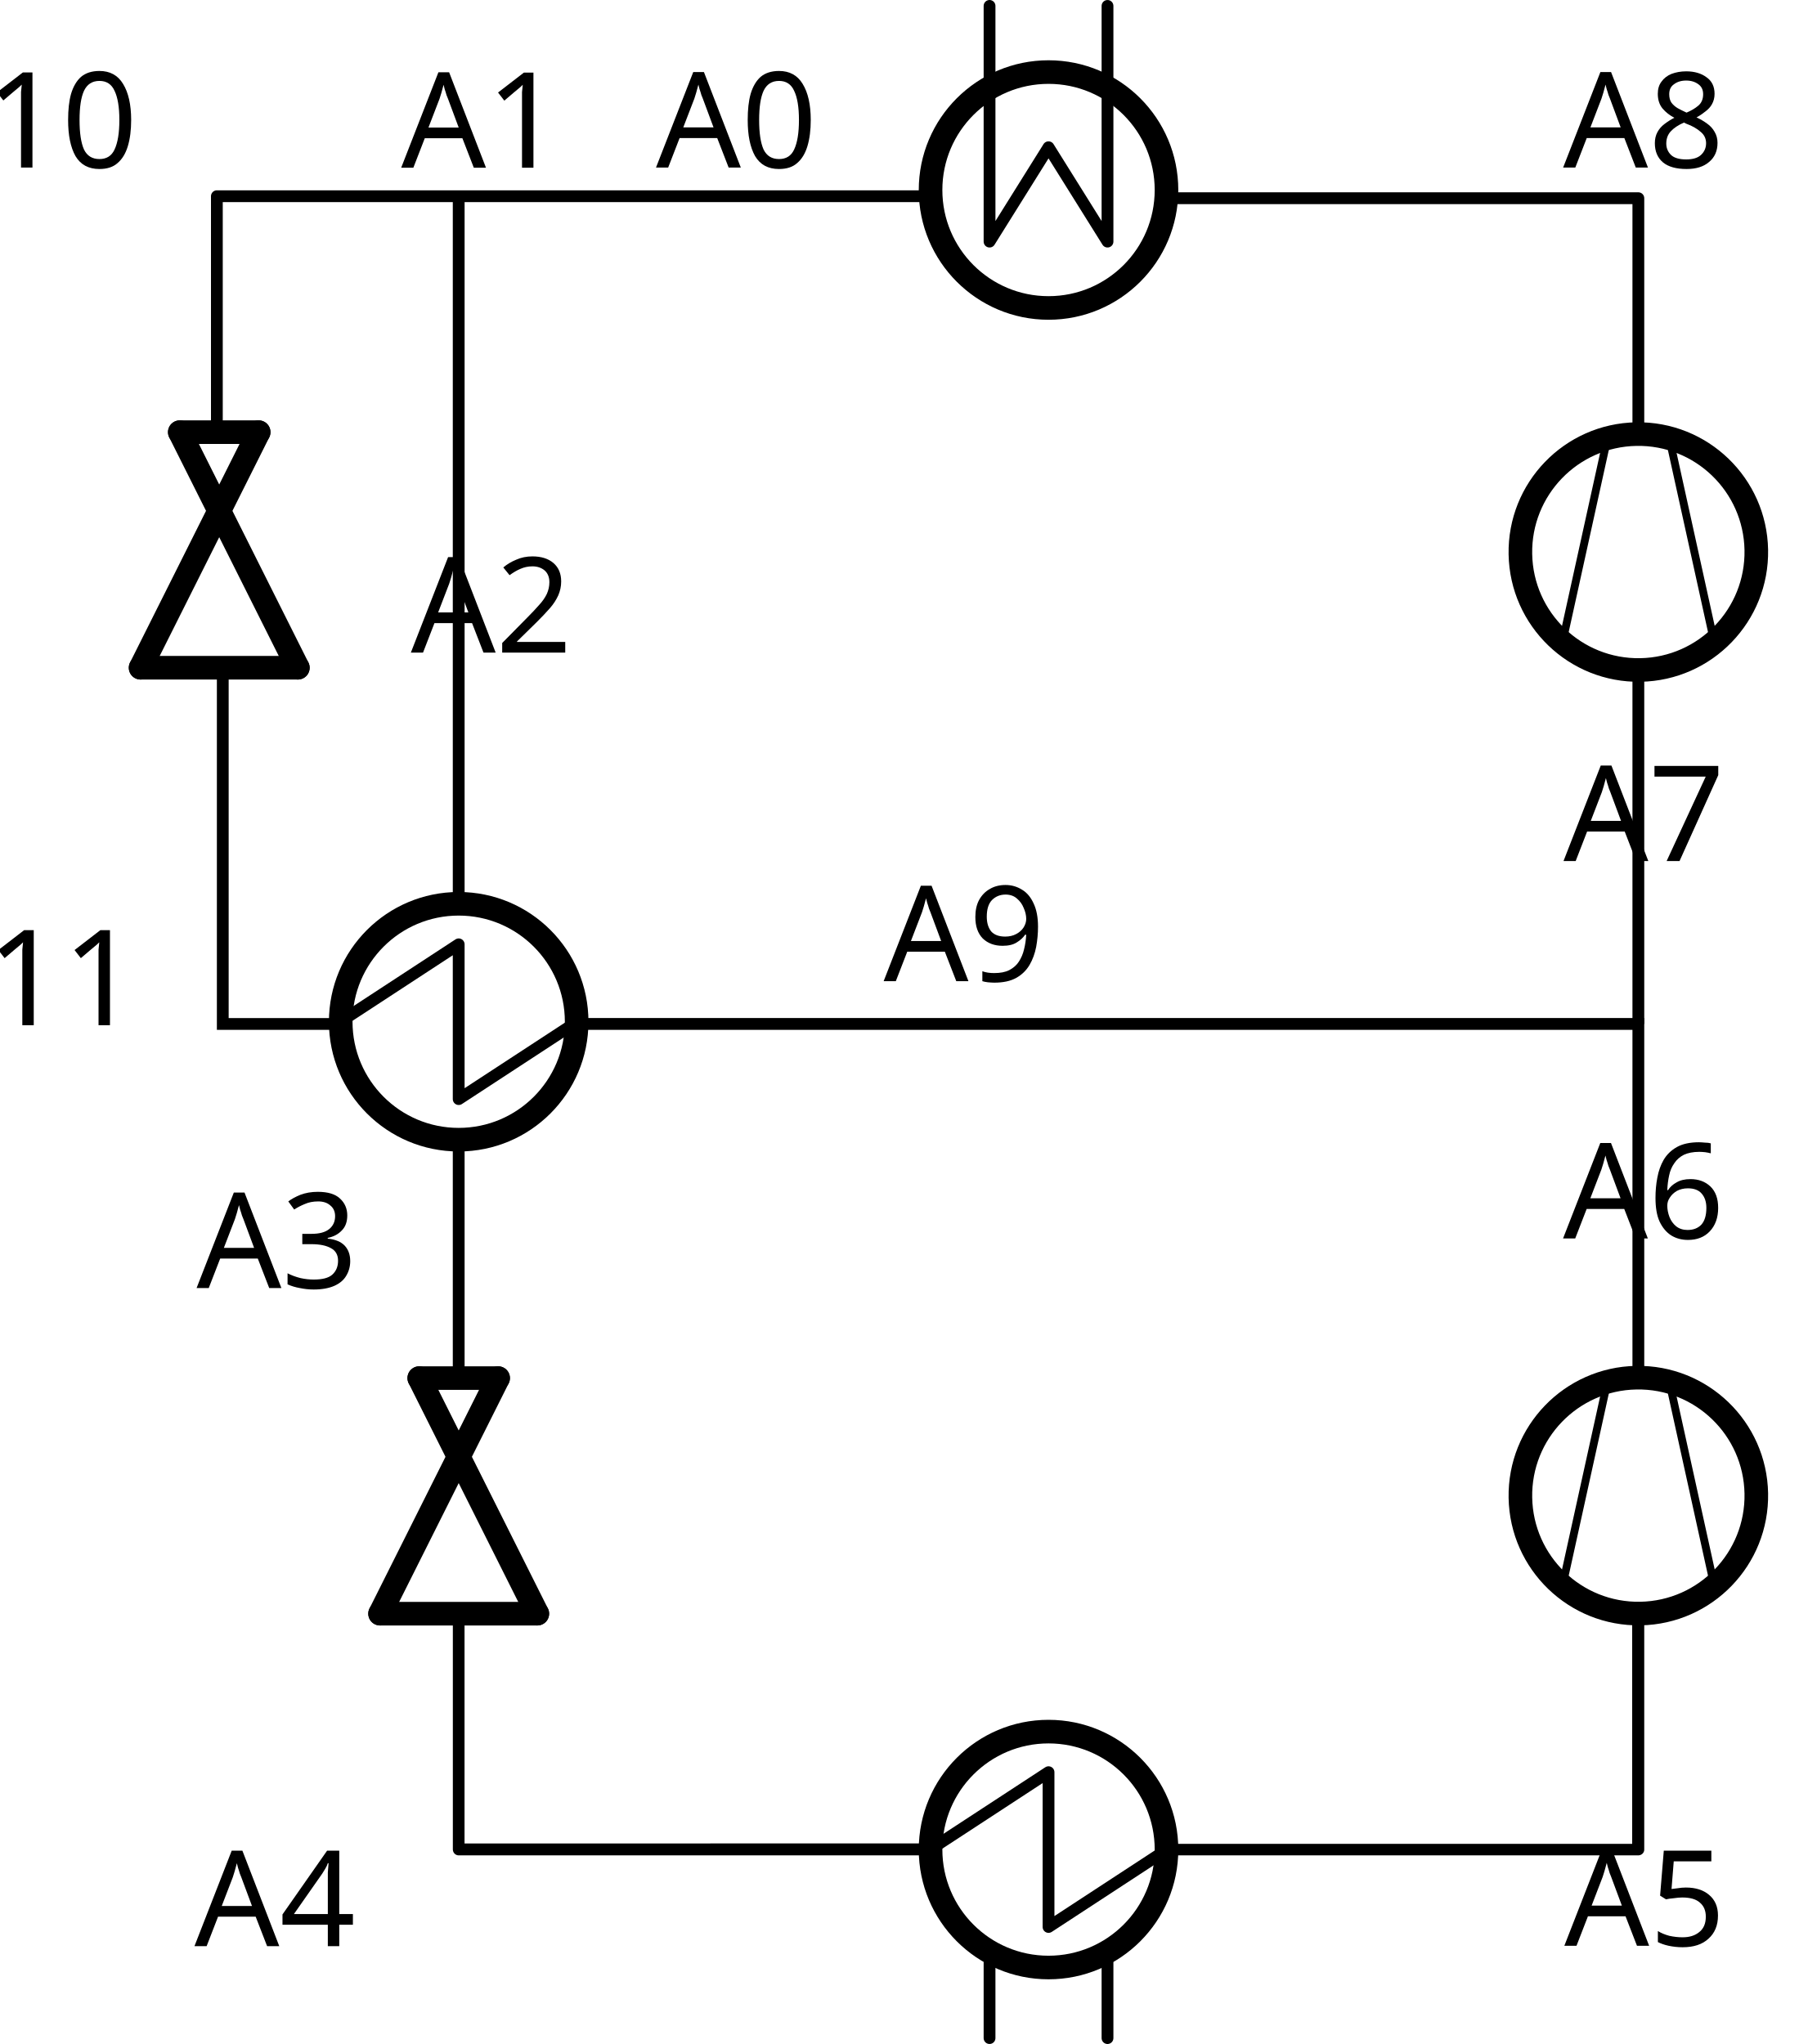
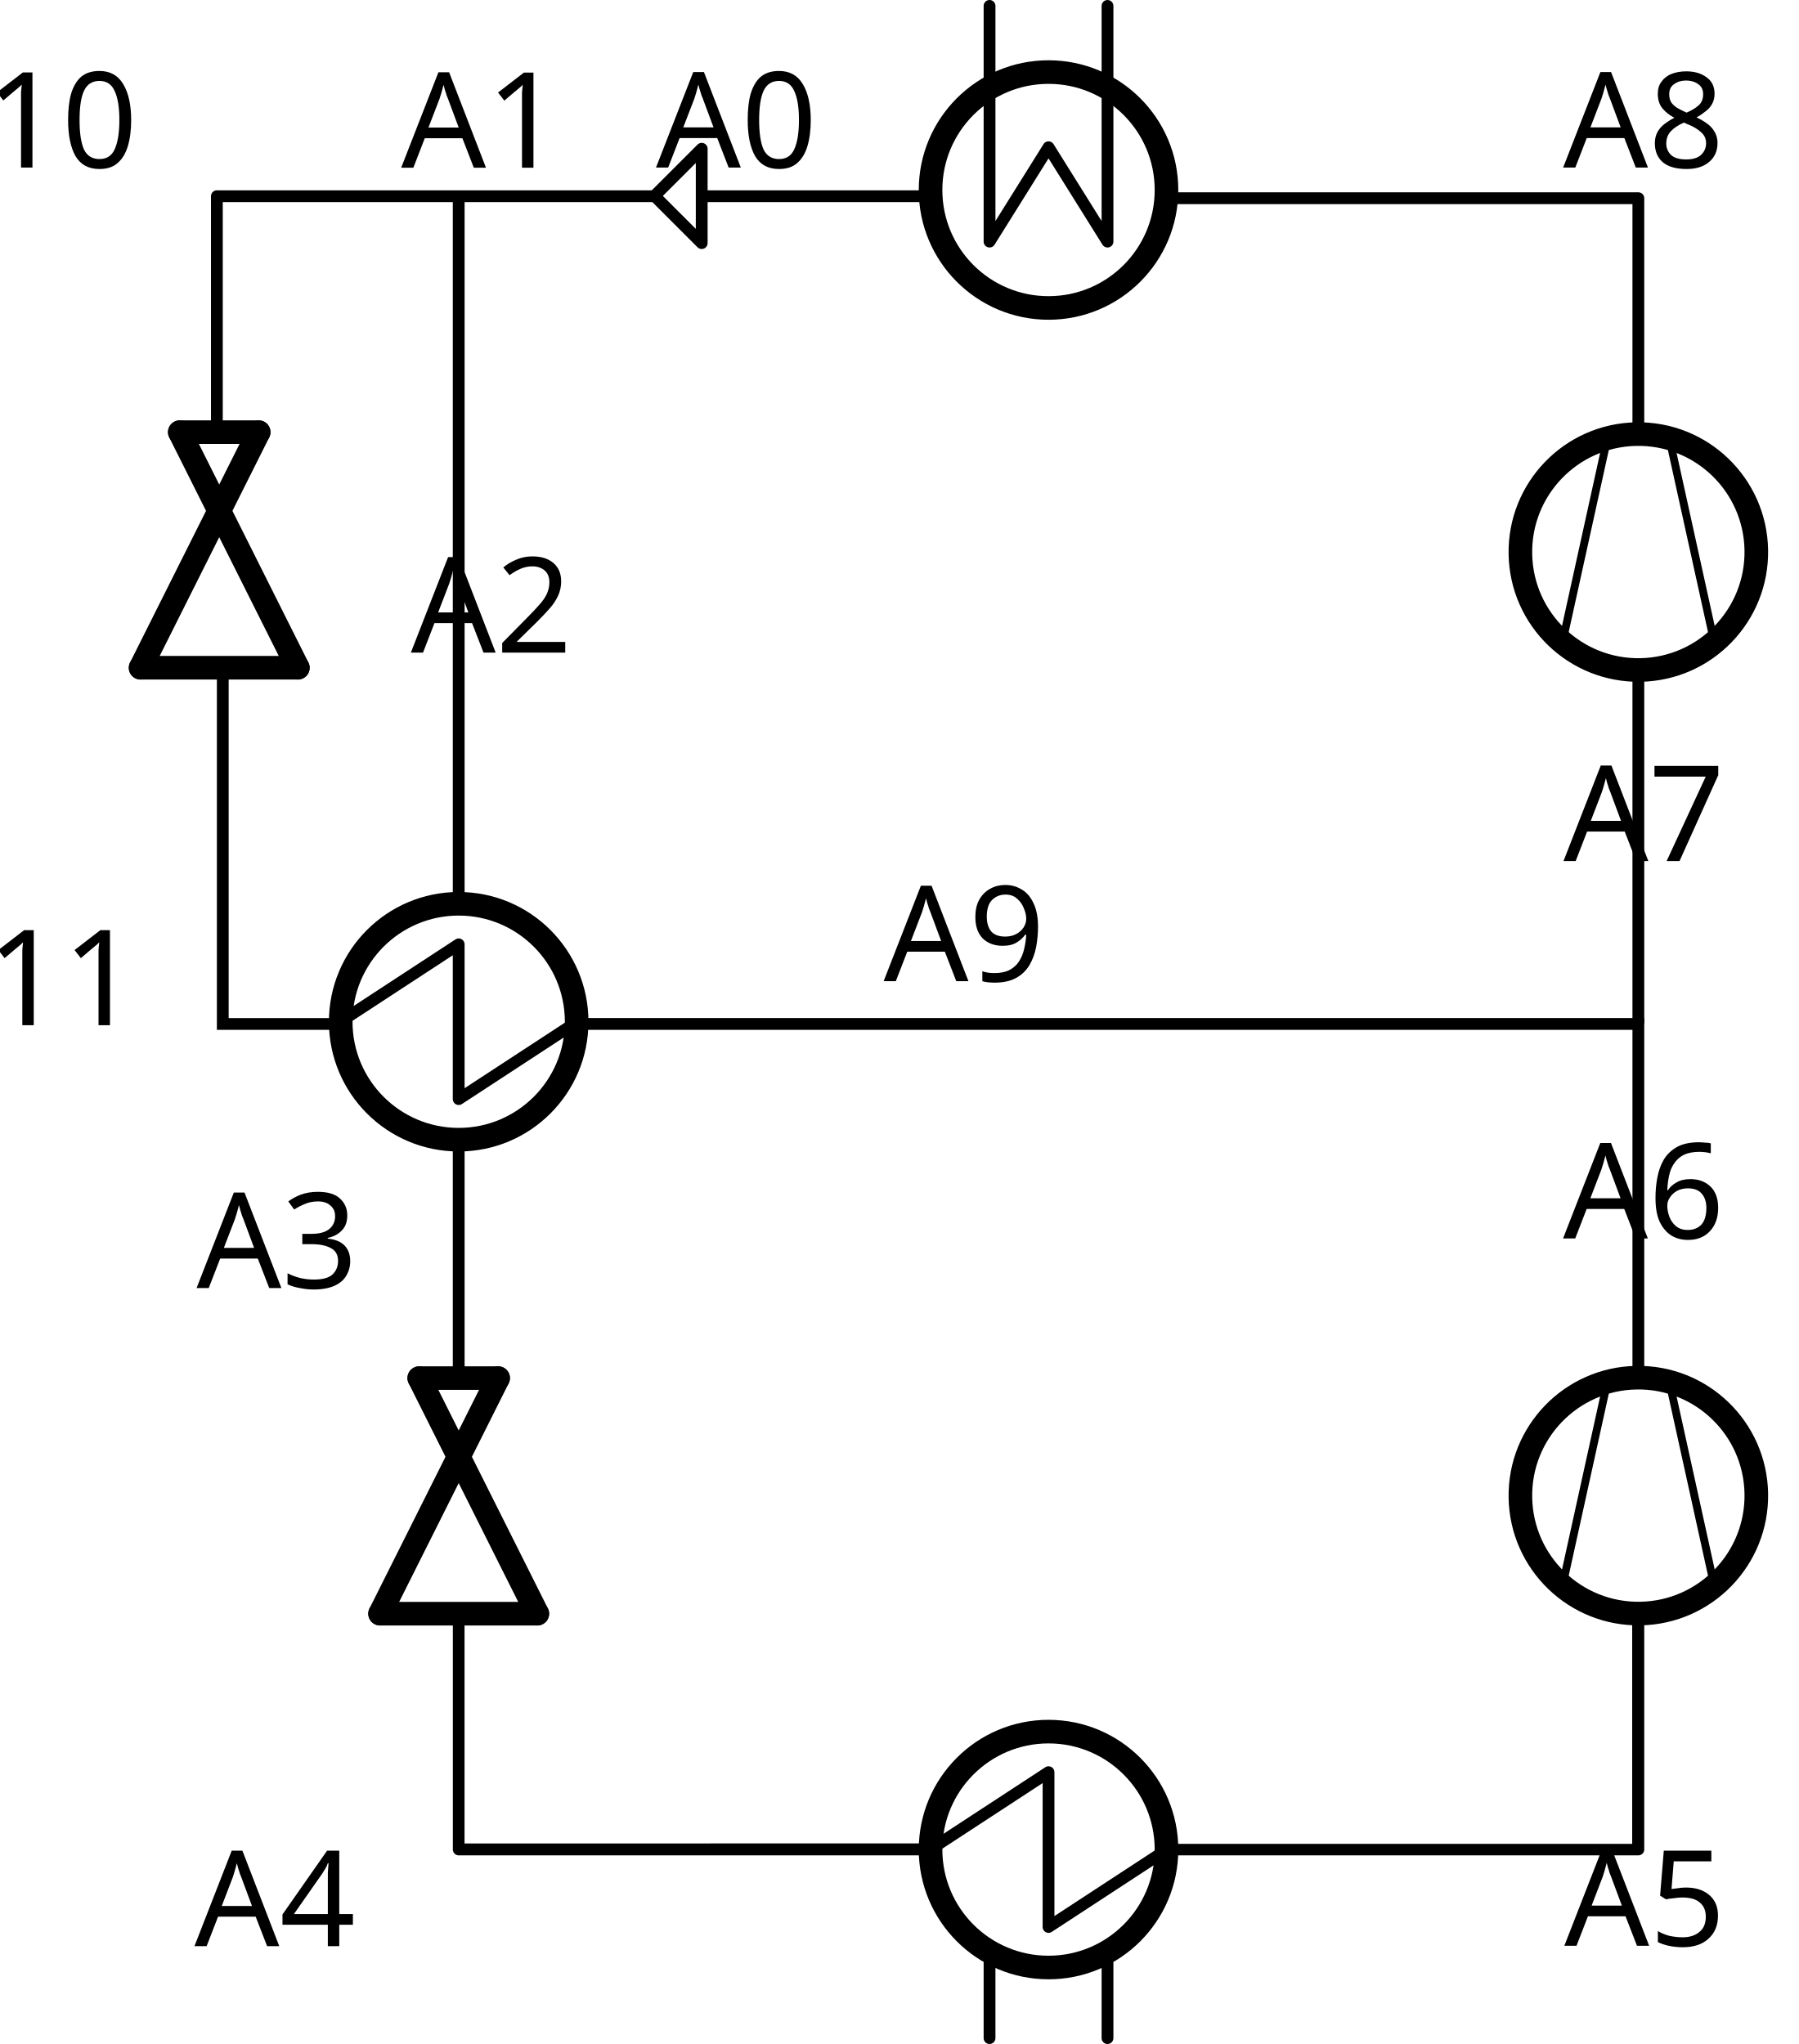
<svg xmlns="http://www.w3.org/2000/svg" width="76.238mm" height="86.649mm" viewBox="0 0 76.238 86.649" version="1.1" id="svg8">
  <defs id="defs2">
    </defs>
  <g id="layer1" transform="translate(16.44199,-215.5933)">
    <g id="g968" transform="matrix(1.000082,0,0,1.000079,-14.81826,-51.12322)" style="stroke-width:1">
      <path style="fill:none;stroke:#000000;stroke-width:1;stroke-linecap:round;stroke-linejoin:round;stroke-miterlimit:4;stroke-dasharray:none;stroke-opacity:1" d="M 9.339,285.014 H 5.996" id="path824" />
      <path style="fill:none;stroke:#000000;stroke-width:1;stroke-linecap:round;stroke-linejoin:round;stroke-miterlimit:4;stroke-dasharray:none;stroke-opacity:1" d="M 5.996,285.014 11,295" id="path826" />
      <path style="fill:none;stroke:#000000;stroke-width:1;stroke-linecap:round;stroke-linejoin:round;stroke-miterlimit:4;stroke-dasharray:none;stroke-opacity:1" d="M 9.339,285.014 4.335,295" id="path828" />
      <path style="fill:none;stroke:#000000;stroke-width:1;stroke-linecap:round;stroke-linejoin:round;stroke-miterlimit:4;stroke-dasharray:none;stroke-opacity:1" d="M 11,295 H 4.335" id="path830" />
    </g>
    <path style="fill:none;stroke:#000000;stroke-width:0.424;stroke-linecap:butt;stroke-linejoin:round;stroke-miterlimit:4;stroke-dasharray:none;stroke-opacity:1" d="m 20.126,294 c 0,0 -17.125,10e-4 -17.125,10e-4 0,0 0,-8.398 0,-8.398" id="path4534" transform="matrix(1.168069,0,0,1.190431,-0.5056766,-55.9946)" />
    <path transform="matrix(0,-1.123457,1.176119,0,-292.7851,297.2821)" style="fill:none;stroke:#000000;stroke-width:0.435;stroke-linecap:butt;stroke-linejoin:round;stroke-miterlimit:4;stroke-dasharray:none;stroke-opacity:1" d="m 11.826,294 c 0,0 -8.906,0 -8.906,0 0,0 0,-17 0,-17" id="path4534-4" />
    <path transform="rotate(180,28,258.9978)" style="fill:none;stroke:#000000;stroke-width:0.5;stroke-linecap:butt;stroke-linejoin:round;stroke-miterlimit:4;stroke-dasharray:none;stroke-opacity:1" d="m 23,294 c 0,0 -20,0 -20,0 0,0 0,-10 0,-10" id="path4534-0" />
-     <path transform="matrix(0,1.002889,-1.000001,0,286.7502,220.9025)" style="fill:none;stroke:#000000;stroke-width:0.499;stroke-linecap:butt;stroke-linejoin:round;stroke-miterlimit:4;stroke-dasharray:none;stroke-opacity:1" d="m 12.971,294 c 0,0 -9.971,0 -9.971,0 0,0 0,-10 0,-10 0,0 0,-20.25 0,-20.25" id="path4534-09" />
+     <path transform="matrix(0,1.002889,-1.000001,0,286.7502,220.9025)" style="fill:none;stroke:#000000;stroke-width:0.499;stroke-linecap:butt;stroke-linejoin:round;stroke-miterlimit:4;stroke-dasharray:none;stroke-opacity:1" d="m 12.971,294 c 0,0 -9.971,0 -9.971,0 0,0 0,-10 0,-10 0,0 0,-8.65 0,-8.65" id="path4534-09" />
    <g id="g1471" transform="rotate(180,17,292.5)">
      <g transform="translate(-14.00627,14.0162)" id="g1443">
        <circle id="path5185-6-2-17-8" style="fill:none;stroke:#000000;stroke-width:1;stroke-linecap:round;stroke-linejoin:round;stroke-miterlimit:4;stroke-dasharray:none" cx="276.984" cy="-20.006" transform="rotate(90)" r="5" />
        <path id="path2736-7-4-6-1-7-7" style="fill:none;stroke:#000000;stroke-width:0.5;stroke-linecap:round;stroke-linejoin:round;stroke-miterlimit:4;stroke-dasharray:none" d="m 14.989,276.984 5.017,-3.281 v 6.561 l 5.017,-3.28" />
      </g>
      <path transform="matrix(0.9980036,0,0,0.9980036,0.00698734,0.5729289)" id="path1366" d="m 3.5,286.5 c 0,0 0,-3.5 0,-3.5" style="fill:none;stroke:#000000;stroke-width:0.501;stroke-linecap:round;stroke-linejoin:round;stroke-miterlimit:4;stroke-dasharray:none;stroke-opacity:1" />
      <path transform="matrix(0.9980036,0,0,0.9980036,5.007013,0.573481)" id="path1366-7" d="m 3.5,286.5 c 0,0 0,-3.5 0,-3.5" style="fill:none;stroke:#000000;stroke-width:0.501;stroke-linecap:round;stroke-linejoin:round;stroke-miterlimit:4;stroke-dasharray:none;stroke-opacity:1" />
    </g>
    <g transform="matrix(0.9970781,0,0,0.9970781,32.56326,-50.16378)" id="g1037-4" style="stroke-width:1.003">
      <ellipse transform="rotate(88.97039)" cy="-15.282" cx="290.328" id="path4405-2-2-1-6-2-8-11" style="color:#000000;clip-rule:nonzero;display:inline;overflow:visible;visibility:visible;isolation:auto;mix-blend-mode:normal;color-interpolation:sRGB;color-interpolation-filters:linearRGB;solid-color:#000000;solid-opacity:1;fill:none;fill-opacity:0.667;fill-rule:nonzero;stroke:#000000;stroke-width:1.003;stroke-linecap:round;stroke-linejoin:round;stroke-miterlimit:4;stroke-dasharray:none;stroke-dashoffset:0;stroke-opacity:1;color-rendering:auto;image-rendering:auto;shape-rendering:auto;text-rendering:auto;enable-background:accumulate" ry="5.015" rx="5.015" />
      <path id="path4587-8-94-9-1-2-10" d="m 17.205,294.132 1.959,-8.892" style="fill:none;fill-rule:evenodd;stroke:#000000;stroke-width:0.334;stroke-linecap:round;stroke-linejoin:round;stroke-miterlimit:4;stroke-dasharray:none;stroke-opacity:1" />
      <path style="fill:none;fill-rule:evenodd;stroke:#000000;stroke-width:0.334;stroke-linecap:round;stroke-linejoin:round;stroke-miterlimit:4;stroke-dasharray:none;stroke-opacity:1" d="m 23.788,294.132 -1.959,-8.892" id="path4587-8-94-9-1-9-2-4" />
    </g>
    <g id="g1439" transform="translate(7.3,-67.46463)">
      <circle r="5" transform="rotate(90)" cy="-20.7" cx="291.113" style="fill:none;stroke:#000000;stroke-width:1;stroke-linecap:round;stroke-linejoin:round;stroke-miterlimit:4;stroke-dasharray:none" id="path5185-8-6-5-2-6" />
      <path id="path1362-9" d="m 3.5,286.5 c 0,0 0,6.5 0,6.5 0,0 2.5,-4 2.5,-4 0,0 2.5,4 2.5,4 0,0 0,-6.5 0,-6.5" style="fill:none;stroke:#000000;stroke-width:0.5;stroke-linecap:round;stroke-linejoin:round;stroke-miterlimit:4;stroke-dasharray:none;stroke-opacity:1" transform="translate(14.7,0.3000017)" />
      <path transform="matrix(0.9980036,0,0,0.9980036,14.70699,0.8729317)" id="path1366-8" d="m 3.5,286.5 c 0,0 0,-3.5 0,-3.5" style="fill:none;stroke:#000000;stroke-width:0.501;stroke-linecap:round;stroke-linejoin:round;stroke-miterlimit:4;stroke-dasharray:none;stroke-opacity:1" />
      <path transform="matrix(0.9980036,0,0,0.9980036,19.70701,0.8734917)" id="path1366-7-1" d="m 3.5,286.5 c 0,0 0,-3.5 0,-3.5" style="fill:none;stroke:#000000;stroke-width:0.501;stroke-linecap:round;stroke-linejoin:round;stroke-miterlimit:4;stroke-dasharray:none;stroke-opacity:1" />
    </g>
    <g transform="matrix(0.9970781,0,0,0.9970781,32.56359,-10.16378)" id="g1037-4-2" style="stroke-width:1.003">
      <ellipse transform="rotate(88.97039)" cy="-15.282" cx="290.328" id="path4405-2-2-1-6-2-8-11-3" style="color:#000000;clip-rule:nonzero;display:inline;overflow:visible;visibility:visible;isolation:auto;mix-blend-mode:normal;color-interpolation:sRGB;color-interpolation-filters:linearRGB;solid-color:#000000;solid-opacity:1;fill:none;fill-opacity:0.667;fill-rule:nonzero;stroke:#000000;stroke-width:1.003;stroke-linecap:round;stroke-linejoin:round;stroke-miterlimit:4;stroke-dasharray:none;stroke-dashoffset:0;stroke-opacity:1;color-rendering:auto;image-rendering:auto;shape-rendering:auto;text-rendering:auto;enable-background:accumulate" ry="5.015" rx="5.015" />
      <path id="path4587-8-94-9-1-2-10-3" d="m 17.205,294.132 1.959,-8.892" style="fill:none;fill-rule:evenodd;stroke:#000000;stroke-width:0.334;stroke-linecap:round;stroke-linejoin:round;stroke-miterlimit:4;stroke-dasharray:none;stroke-opacity:1" />
      <path style="fill:none;fill-rule:evenodd;stroke:#000000;stroke-width:0.334;stroke-linecap:round;stroke-linejoin:round;stroke-miterlimit:4;stroke-dasharray:none;stroke-opacity:1" d="m 23.788,294.132 -1.959,-8.892" id="path4587-8-94-9-1-9-2-4-5" />
    </g>
    <path style="fill:none;stroke:#000000;stroke-width:0.5;stroke-linecap:butt;stroke-linejoin:miter;stroke-miterlimit:4;stroke-dasharray:none;stroke-opacity:1" d="m 53,273.5 c 0,0 0,-14.996 0,-14.996 0,0 -45,0 -45,0" id="path4633" transform="translate(0,0.4956323)" />
    <path transform="matrix(0.9091215,0,0,0.9091215,4.816561,5.350904)" style="fill:none;stroke:#000000;stroke-width:0.55;stroke-linecap:butt;stroke-linejoin:miter;stroke-miterlimit:4;stroke-dasharray:none;stroke-opacity:1" d="m 53,279.005 c 0,0 0,-16.504 0,-16.504" id="path4633-0" />
    <g id="g1443-1" transform="translate(-17.00628,-18.07744)">
      <circle r="5" transform="rotate(90)" cy="-20.006" cx="276.984" style="fill:none;stroke:#000000;stroke-width:1;stroke-linecap:round;stroke-linejoin:round;stroke-miterlimit:4;stroke-dasharray:none" id="path5185-6-2-17-8-0" />
      <path d="m 14.989,276.984 5.017,-3.281 v 6.561 l 5.017,-3.28" style="fill:none;stroke:#000000;stroke-width:0.5;stroke-linecap:round;stroke-linejoin:round;stroke-miterlimit:4;stroke-dasharray:none" id="path2736-7-4-6-1-7-7-5" />
    </g>
    <path style="fill:none;stroke:#000000;stroke-width:0.5;stroke-linecap:round;stroke-linejoin:miter;stroke-miterlimit:4;stroke-dasharray:none;stroke-opacity:1" d="m 48,259.094 c 0,0 -5,0 -5,0 0,0 10e-6,-15.089 10e-6,-15.089" id="path4697" transform="matrix(0.9992847,0,0,1,-49.96925,-0.093632)" />
    <g id="g968-4" transform="matrix(1.000082,0,0,1.000079,-4.668267,-11.02323)" style="stroke-width:1">
      <path style="fill:none;stroke:#000000;stroke-width:1;stroke-linecap:round;stroke-linejoin:round;stroke-miterlimit:4;stroke-dasharray:none;stroke-opacity:1" d="M 9.339,285.014 H 5.996" id="path824-8" />
      <path style="fill:none;stroke:#000000;stroke-width:1;stroke-linecap:round;stroke-linejoin:round;stroke-miterlimit:4;stroke-dasharray:none;stroke-opacity:1" d="M 5.996,285.014 11,295" id="path826-9" />
      <path style="fill:none;stroke:#000000;stroke-width:1;stroke-linecap:round;stroke-linejoin:round;stroke-miterlimit:4;stroke-dasharray:none;stroke-opacity:1" d="M 9.339,285.014 4.335,295" id="path828-8" />
      <path style="fill:none;stroke:#000000;stroke-width:1;stroke-linecap:round;stroke-linejoin:round;stroke-miterlimit:4;stroke-dasharray:none;stroke-opacity:1" d="M 11,295 H 4.335" id="path830-2" />
    </g>
    <path style="fill:none;stroke:#000000;stroke-width:0.5;stroke-linecap:butt;stroke-linejoin:miter;stroke-miterlimit:4;stroke-dasharray:none;stroke-opacity:1" d="m 53,273.5 c 0,0 0,-10 0,-10" id="path4633-4" transform="translate(-50,0.4063734)" />
    <path style="fill:none;stroke:#000000;stroke-width:0.5;stroke-linecap:butt;stroke-linejoin:miter;stroke-miterlimit:4;stroke-dasharray:none;stroke-opacity:1" d="m 13,224 c 0,0 0,30 0,30" id="path4837" transform="translate(-10,-0.08862664)" />
    <text xml:space="preserve" style="font-style:normal;font-variant:normal;font-weight:normal;font-stretch:normal;font-size:5.644px;line-height:1.25;font-family:Carlito;-inkscape-font-specification:'Carlito, Normal';font-variant-ligatures:normal;font-variant-caps:normal;font-variant-numeric:normal;font-feature-settings:normal;text-align:center;letter-spacing:0px;word-spacing:0px;writing-mode:lr-tb;text-anchor:middle;fill:#000000;fill-opacity:1;stroke:none;stroke-width:0.265" x="18.449" y="222.696" id="text868">
      <tspan id="tspan866" x="18.449" y="222.696" style="font-style:normal;font-variant:normal;font-weight:normal;font-stretch:normal;font-size:5.644px;font-family:Carlito;-inkscape-font-specification:'Carlito, Normal';font-variant-ligatures:normal;font-variant-caps:normal;font-variant-numeric:normal;font-feature-settings:normal;text-align:center;writing-mode:lr-tb;text-anchor:middle;stroke-width:0.265">A0</tspan>
    </text>
    <text xml:space="preserve" style="font-style:normal;font-variant:normal;font-weight:normal;font-stretch:normal;font-size:5.644px;line-height:1.25;font-family:Carlito;-inkscape-font-specification:'Carlito, Normal';font-variant-ligatures:normal;font-variant-caps:normal;font-variant-numeric:normal;font-feature-settings:normal;text-align:center;letter-spacing:0px;word-spacing:0px;writing-mode:lr-tb;text-anchor:middle;fill:#000000;fill-opacity:1;stroke:none;stroke-width:0.265" x="7.649" y="222.7" id="text868-2">
      <tspan id="tspan866-3" x="7.649" y="222.7" style="font-style:normal;font-variant:normal;font-weight:normal;font-stretch:normal;font-size:5.644px;font-family:Carlito;-inkscape-font-specification:'Carlito, Normal';font-variant-ligatures:normal;font-variant-caps:normal;font-variant-numeric:normal;font-feature-settings:normal;text-align:center;writing-mode:lr-tb;text-anchor:middle;stroke-width:0.265">A1</tspan>
    </text>
    <text xml:space="preserve" style="font-style:normal;font-variant:normal;font-weight:normal;font-stretch:normal;font-size:5.644px;line-height:1.25;font-family:Carlito;-inkscape-font-specification:'Carlito, Normal';font-variant-ligatures:normal;font-variant-caps:normal;font-variant-numeric:normal;font-feature-settings:normal;text-align:center;letter-spacing:0px;word-spacing:0px;writing-mode:lr-tb;text-anchor:middle;fill:#000000;fill-opacity:1;stroke:none;stroke-width:0.265" x="56.9" y="222.696" id="text868-2-7">
      <tspan id="tspan866-3-7" x="56.9" y="222.696" style="font-style:normal;font-variant:normal;font-weight:normal;font-stretch:normal;font-size:5.644px;font-family:Carlito;-inkscape-font-specification:'Carlito, Normal';font-variant-ligatures:normal;font-variant-caps:normal;font-variant-numeric:normal;font-feature-settings:normal;text-align:center;writing-mode:lr-tb;text-anchor:middle;stroke-width:0.265">A8</tspan>
    </text>
    <text xml:space="preserve" style="font-style:normal;font-variant:normal;font-weight:normal;font-stretch:normal;font-size:5.644px;line-height:1.25;font-family:Carlito;-inkscape-font-specification:'Carlito, Normal';font-variant-ligatures:normal;font-variant-caps:normal;font-variant-numeric:normal;font-feature-settings:normal;text-align:center;letter-spacing:0px;word-spacing:0px;writing-mode:lr-tb;text-anchor:middle;fill:#000000;fill-opacity:1;stroke:none;stroke-width:0.265" x="56.915" y="252.096" id="text868-2-9">
      <tspan id="tspan866-3-9" x="56.915" y="252.096" style="font-style:normal;font-variant:normal;font-weight:normal;font-stretch:normal;font-size:5.644px;font-family:Carlito;-inkscape-font-specification:'Carlito, Normal';font-variant-ligatures:normal;font-variant-caps:normal;font-variant-numeric:normal;font-feature-settings:normal;text-align:center;writing-mode:lr-tb;text-anchor:middle;stroke-width:0.265">A7</tspan>
    </text>
    <text xml:space="preserve" style="font-style:normal;font-variant:normal;font-weight:normal;font-stretch:normal;font-size:5.644px;line-height:1.25;font-family:Carlito;-inkscape-font-specification:'Carlito, Normal';font-variant-ligatures:normal;font-variant-caps:normal;font-variant-numeric:normal;font-feature-settings:normal;text-align:center;letter-spacing:0px;word-spacing:0px;writing-mode:lr-tb;text-anchor:middle;fill:#000000;fill-opacity:1;stroke:none;stroke-width:0.265" x="56.896" y="268.096" id="text868-2-98">
      <tspan id="tspan866-3-2" x="56.896" y="268.096" style="font-style:normal;font-variant:normal;font-weight:normal;font-stretch:normal;font-size:5.644px;font-family:Carlito;-inkscape-font-specification:'Carlito, Normal';font-variant-ligatures:normal;font-variant-caps:normal;font-variant-numeric:normal;font-feature-settings:normal;text-align:center;writing-mode:lr-tb;text-anchor:middle;stroke-width:0.265">A6</tspan>
    </text>
    <text xml:space="preserve" style="font-style:normal;font-variant:normal;font-weight:normal;font-stretch:normal;font-size:5.644px;line-height:1.25;font-family:Carlito;-inkscape-font-specification:'Carlito, Normal';font-variant-ligatures:normal;font-variant-caps:normal;font-variant-numeric:normal;font-feature-settings:normal;text-align:center;letter-spacing:0px;word-spacing:0px;writing-mode:lr-tb;text-anchor:middle;fill:#000000;fill-opacity:1;stroke:none;stroke-width:0.265" x="56.949" y="298.078" id="text868-2-4">
      <tspan id="tspan866-3-6" x="56.949" y="298.078" style="font-style:normal;font-variant:normal;font-weight:normal;font-stretch:normal;font-size:5.644px;font-family:Carlito;-inkscape-font-specification:'Carlito, Normal';font-variant-ligatures:normal;font-variant-caps:normal;font-variant-numeric:normal;font-feature-settings:normal;text-align:center;writing-mode:lr-tb;text-anchor:middle;stroke-width:0.265">A5</tspan>
    </text>
    <text xml:space="preserve" style="font-style:normal;font-variant:normal;font-weight:normal;font-stretch:normal;font-size:5.644px;line-height:1.25;font-family:Carlito;-inkscape-font-specification:'Carlito, Normal';font-variant-ligatures:normal;font-variant-caps:normal;font-variant-numeric:normal;font-feature-settings:normal;text-align:center;letter-spacing:0px;word-spacing:0px;writing-mode:lr-tb;text-anchor:middle;fill:#000000;fill-opacity:1;stroke:none;stroke-width:0.265" x="-1.111" y="298.096" id="text868-2-0">
      <tspan id="tspan866-3-0" x="-1.111" y="298.096" style="font-style:normal;font-variant:normal;font-weight:normal;font-stretch:normal;font-size:5.644px;font-family:Carlito;-inkscape-font-specification:'Carlito, Normal';font-variant-ligatures:normal;font-variant-caps:normal;font-variant-numeric:normal;font-feature-settings:normal;text-align:center;writing-mode:lr-tb;text-anchor:middle;stroke-width:0.265">A4</tspan>
    </text>
    <text xml:space="preserve" style="font-style:normal;font-variant:normal;font-weight:normal;font-stretch:normal;font-size:5.644px;line-height:1.25;font-family:Carlito;-inkscape-font-specification:'Carlito, Normal';font-variant-ligatures:normal;font-variant-caps:normal;font-variant-numeric:normal;font-feature-settings:normal;text-align:center;letter-spacing:0px;word-spacing:0px;writing-mode:lr-tb;text-anchor:middle;fill:#000000;fill-opacity:1;stroke:none;stroke-width:0.265" x="-1.021" y="270.196" id="text868-2-09">
      <tspan id="tspan866-3-1" x="-1.021" y="270.196" style="font-style:normal;font-variant:normal;font-weight:normal;font-stretch:normal;font-size:5.644px;font-family:Carlito;-inkscape-font-specification:'Carlito, Normal';font-variant-ligatures:normal;font-variant-caps:normal;font-variant-numeric:normal;font-feature-settings:normal;text-align:center;writing-mode:lr-tb;text-anchor:middle;stroke-width:0.265">A3</tspan>
    </text>
    <text xml:space="preserve" style="font-style:normal;font-variant:normal;font-weight:normal;font-stretch:normal;font-size:5.644px;line-height:1.25;font-family:Carlito;-inkscape-font-specification:'Carlito, Normal';font-variant-ligatures:normal;font-variant-caps:normal;font-variant-numeric:normal;font-feature-settings:normal;text-align:center;letter-spacing:0px;word-spacing:0px;writing-mode:lr-tb;text-anchor:middle;fill:#000000;fill-opacity:1;stroke:none;stroke-width:0.265" x="8.059" y="243.258" id="text868-2-5">
      <tspan id="tspan866-3-8" x="8.059" y="243.258" style="font-style:normal;font-variant:normal;font-weight:normal;font-stretch:normal;font-size:5.644px;font-family:Carlito;-inkscape-font-specification:'Carlito, Normal';font-variant-ligatures:normal;font-variant-caps:normal;font-variant-numeric:normal;font-feature-settings:normal;text-align:center;writing-mode:lr-tb;text-anchor:middle;stroke-width:0.265">A2</tspan>
    </text>
    <text xml:space="preserve" style="font-style:normal;font-variant:normal;font-weight:normal;font-stretch:normal;font-size:5.644px;line-height:1.25;font-family:Carlito;-inkscape-font-specification:'Carlito, Normal';font-variant-ligatures:normal;font-variant-caps:normal;font-variant-numeric:normal;font-feature-settings:normal;text-align:center;letter-spacing:0px;word-spacing:0px;writing-mode:lr-tb;text-anchor:middle;fill:#000000;fill-opacity:1;stroke:none;stroke-width:0.265" x="-11.97" y="222.696" id="text868-2-5-8">
      <tspan id="tspan866-3-8-7" x="-11.97" y="222.696" style="font-style:normal;font-variant:normal;font-weight:normal;font-stretch:normal;font-size:5.644px;font-family:Carlito;-inkscape-font-specification:'Carlito, Normal';font-variant-ligatures:normal;font-variant-caps:normal;font-variant-numeric:normal;font-feature-settings:normal;text-align:center;writing-mode:lr-tb;text-anchor:middle;stroke-width:0.265">A10</tspan>
    </text>
    <text xml:space="preserve" style="font-style:normal;font-variant:normal;font-weight:normal;font-stretch:normal;font-size:5.644px;line-height:1.25;font-family:Carlito;-inkscape-font-specification:'Carlito, Normal';font-variant-ligatures:normal;font-variant-caps:normal;font-variant-numeric:normal;font-feature-settings:normal;text-align:center;letter-spacing:0px;word-spacing:0px;writing-mode:lr-tb;text-anchor:middle;fill:#000000;fill-opacity:1;stroke:none;stroke-width:0.265" x="-11.915" y="259.058" id="text868-2-5-85">
      <tspan id="tspan866-3-8-3" x="-11.915" y="259.058" style="font-style:normal;font-variant:normal;font-weight:normal;font-stretch:normal;font-size:5.644px;font-family:Carlito;-inkscape-font-specification:'Carlito, Normal';font-variant-ligatures:normal;font-variant-caps:normal;font-variant-numeric:normal;font-feature-settings:normal;text-align:center;writing-mode:lr-tb;text-anchor:middle;stroke-width:0.265">A11</tspan>
    </text>
    <text xml:space="preserve" style="font-style:normal;font-variant:normal;font-weight:normal;font-stretch:normal;font-size:5.644px;line-height:1.25;font-family:Carlito;-inkscape-font-specification:'Carlito, Normal';font-variant-ligatures:normal;font-variant-caps:normal;font-variant-numeric:normal;font-feature-settings:normal;text-align:center;letter-spacing:0px;word-spacing:0px;writing-mode:lr-tb;text-anchor:middle;fill:#000000;fill-opacity:1;stroke:none;stroke-width:0.265" x="28.098" y="257.187" id="text868-2-5-6">
      <tspan id="tspan866-3-8-9" x="28.098" y="257.187" style="font-style:normal;font-variant:normal;font-weight:normal;font-stretch:normal;font-size:5.644px;font-family:Carlito;-inkscape-font-specification:'Carlito, Normal';font-variant-ligatures:normal;font-variant-caps:normal;font-variant-numeric:normal;font-feature-settings:normal;text-align:center;writing-mode:lr-tb;text-anchor:middle;stroke-width:0.265">A9</tspan>
    </text>
+     <path style="fill:none;fill-opacity:1;fill-rule:evenodd;stroke:#000000;stroke-width:0.5;stroke-linecap:round;stroke-linejoin:round;stroke-miterlimit:4;stroke-dasharray:none;stroke-opacity:1" d="m 13.3,225.899 -2,-2 2,-2 z" id="path4652-12-9-60-5-4-2-9" />
+     <path transform="matrix(0,1.000025,-1.000001,0,307.3001,220.8993)" style="fill:none;stroke:#000000;stroke-width:0.5;stroke-linecap:butt;stroke-linejoin:round;stroke-miterlimit:4;stroke-dasharray:none;stroke-opacity:1" d="m 3.012,294 c 0,0 0,-9.9 0,-9.9" id="path4534-09-3" />
  </g>
</svg>
